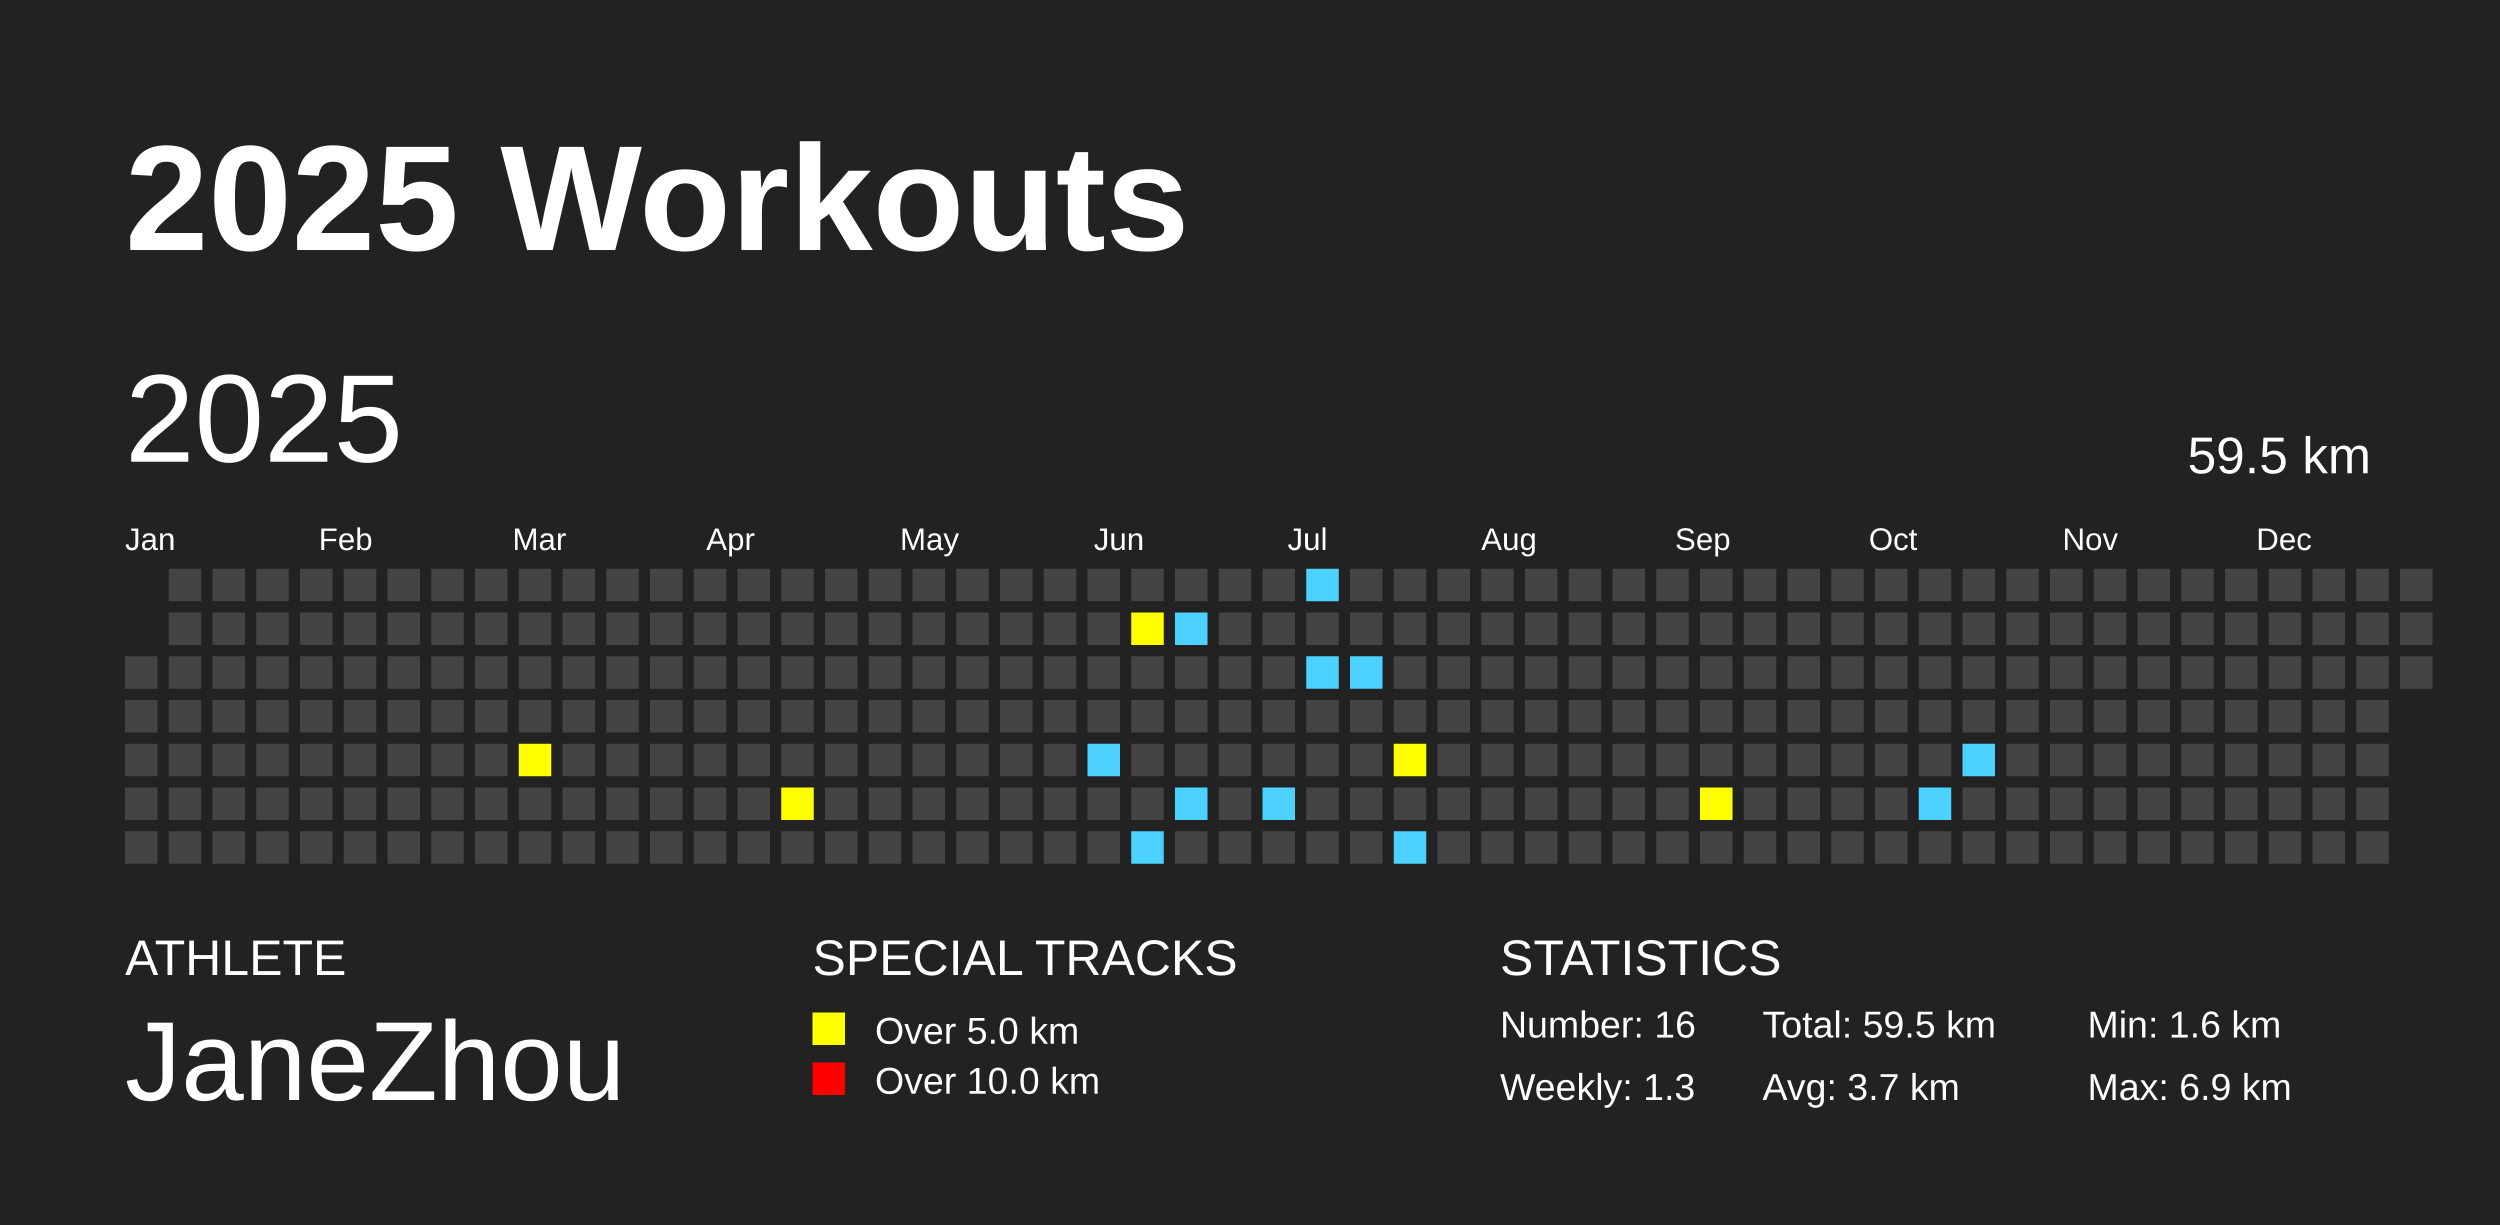
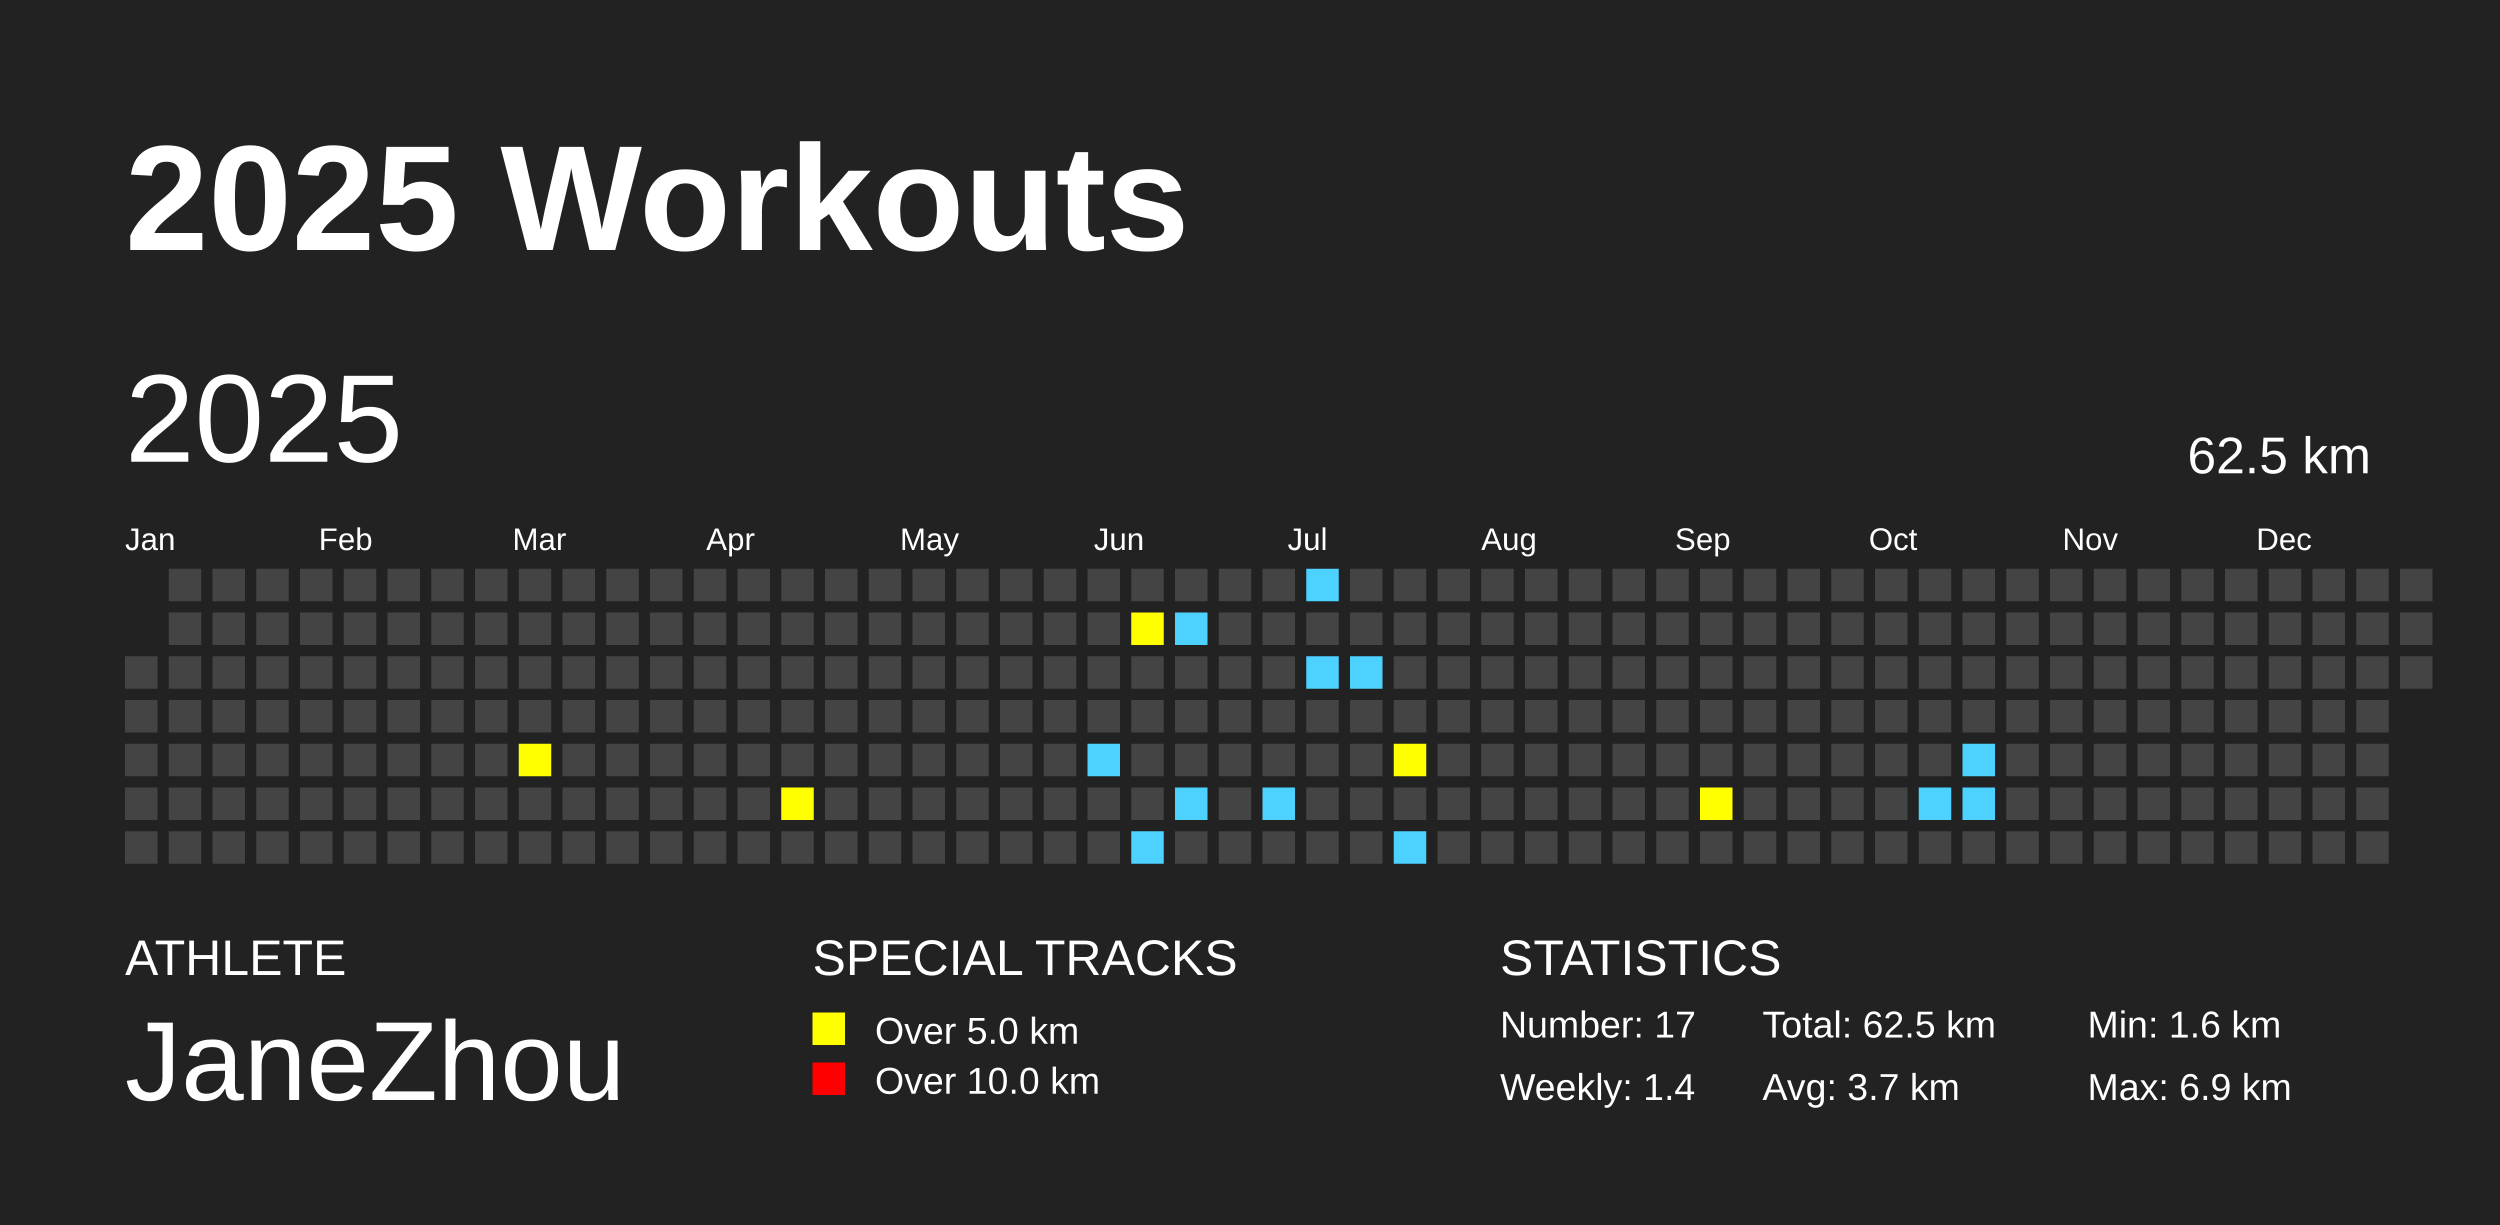
<svg xmlns="http://www.w3.org/2000/svg" baseProfile="full" height="98mm" version="1.1" viewBox="0,0,200,98" width="200mm">
  <defs />
  <rect fill="#222222" height="98" width="200" x="0" y="0" />
  <text fill="#FFFFFF" style="font-size:12px; font-family:Arial; font-weight:bold;" x="10" y="20">2025 Workouts</text>
  <text fill="#FFFFFF" style="font-size:4px; font-family:Arial" x="10" y="78">ATHLETE</text>
  <text fill="#FFFFFF" style="font-size:9px; font-family:Arial" x="10" y="88">JaneZhou</text>
  <text fill="#FFFFFF" style="font-size:4px; font-family:Arial" x="65" y="78">SPECIAL TRACKS</text>
  <rect fill="yellow" height="2.6" width="2.6" x="65" y="81" />
  <text fill="#FFFFFF" style="font-size:3px; font-family:Arial" x="70" y="83.5">Over 5.0 km</text>
  <rect fill="red" height="2.6" width="2.6" x="65" y="85" />
  <text fill="#FFFFFF" style="font-size:3px; font-family:Arial" x="70" y="87.5">Over 10.0 km</text>
  <text fill="#FFFFFF" style="font-size:4px; font-family:Arial" x="120" y="78">STATISTICS</text>
-   <text fill="#FFFFFF" style="font-size:3px; font-family:Arial" x="120" y="83">Number: 16</text>
-   <text fill="#FFFFFF" style="font-size:3px; font-family:Arial" x="120" y="88">Weekly: 1.3</text>
-   <text fill="#FFFFFF" style="font-size:3px; font-family:Arial" x="141" y="83">Total: 59.5 km</text>
+   <text fill="#FFFFFF" style="font-size:3px; font-family:Arial" x="120" y="83">Number: 17</text>
+   <text fill="#FFFFFF" style="font-size:3px; font-family:Arial" x="120" y="88">Weekly: 1.4</text>
+   <text fill="#FFFFFF" style="font-size:3px; font-family:Arial" x="141" y="83">Total: 62.5 km</text>
  <text fill="#FFFFFF" style="font-size:3px; font-family:Arial" x="141" y="88">Avg: 3.7 km</text>
  <text fill="#FFFFFF" style="font-size:3px; font-family:Arial" x="167" y="83">Min: 1.6 km</text>
  <text fill="#FFFFFF" style="font-size:3px; font-family:Arial" x="167" y="88">Max: 6.9 km</text>
  <text dominant-baseline="hanging" fill="#FFFFFF" style="font-size:10.0px; font-family:Arial;" x="10" y="30">2025</text>
-   <text dominant-baseline="hanging" fill="#FFFFFF" style="font-size:4.125px; font-family:Arial;" x="175" y="35">59.5 km</text>
+   <text dominant-baseline="hanging" fill="#FFFFFF" style="font-size:4.125px; font-family:Arial;" x="175" y="35">62.5 km</text>
  <text fill="#FFFFFF" style="font-size:2.5px; font-family:Arial" x="10.0" y="44">Jan</text>
  <text fill="#FFFFFF" style="font-size:2.5px; font-family:Arial" x="25.5" y="44">Feb</text>
  <text fill="#FFFFFF" style="font-size:2.5px; font-family:Arial" x="41.0" y="44">Mar</text>
  <text fill="#FFFFFF" style="font-size:2.5px; font-family:Arial" x="56.5" y="44">Apr</text>
  <text fill="#FFFFFF" style="font-size:2.5px; font-family:Arial" x="72.0" y="44">May</text>
  <text fill="#FFFFFF" style="font-size:2.5px; font-family:Arial" x="87.5" y="44">Jun</text>
  <text fill="#FFFFFF" style="font-size:2.5px; font-family:Arial" x="103.0" y="44">Jul</text>
  <text fill="#FFFFFF" style="font-size:2.5px; font-family:Arial" x="118.5" y="44">Aug</text>
  <text fill="#FFFFFF" style="font-size:2.5px; font-family:Arial" x="134.0" y="44">Sep</text>
  <text fill="#FFFFFF" style="font-size:2.5px; font-family:Arial" x="149.5" y="44">Oct</text>
  <text fill="#FFFFFF" style="font-size:2.5px; font-family:Arial" x="165.0" y="44">Nov</text>
  <text fill="#FFFFFF" style="font-size:2.5px; font-family:Arial" x="180.5" y="44">Dec</text>
  <rect fill="#444444" height="2.6" width="2.6" x="10.0" y="52.5" />
  <rect fill="#444444" height="2.6" width="2.6" x="10.0" y="56.0" />
  <rect fill="#444444" height="2.6" width="2.6" x="10.0" y="59.5" />
  <rect fill="#444444" height="2.6" width="2.6" x="10.0" y="63.0" />
  <rect fill="#444444" height="2.6" width="2.6" x="10.0" y="66.5" />
  <rect fill="#444444" height="2.6" width="2.6" x="13.5" y="45.5" />
  <rect fill="#444444" height="2.6" width="2.6" x="13.5" y="49.0" />
  <rect fill="#444444" height="2.6" width="2.6" x="13.5" y="52.5" />
  <rect fill="#444444" height="2.6" width="2.6" x="13.5" y="56.0" />
  <rect fill="#444444" height="2.6" width="2.6" x="13.5" y="59.5" />
  <rect fill="#444444" height="2.6" width="2.6" x="13.5" y="63.0" />
  <rect fill="#444444" height="2.6" width="2.6" x="13.5" y="66.5" />
  <rect fill="#444444" height="2.6" width="2.6" x="17.0" y="45.5" />
  <rect fill="#444444" height="2.6" width="2.6" x="17.0" y="49.0" />
  <rect fill="#444444" height="2.6" width="2.6" x="17.0" y="52.5" />
  <rect fill="#444444" height="2.6" width="2.6" x="17.0" y="56.0" />
  <rect fill="#444444" height="2.6" width="2.6" x="17.0" y="59.5" />
  <rect fill="#444444" height="2.6" width="2.6" x="17.0" y="63.0" />
  <rect fill="#444444" height="2.6" width="2.6" x="17.0" y="66.5" />
  <rect fill="#444444" height="2.6" width="2.6" x="20.5" y="45.5" />
  <rect fill="#444444" height="2.6" width="2.6" x="20.5" y="49.0" />
  <rect fill="#444444" height="2.6" width="2.6" x="20.5" y="52.5" />
  <rect fill="#444444" height="2.6" width="2.6" x="20.5" y="56.0" />
  <rect fill="#444444" height="2.6" width="2.6" x="20.5" y="59.5" />
  <rect fill="#444444" height="2.6" width="2.6" x="20.5" y="63.0" />
  <rect fill="#444444" height="2.6" width="2.6" x="20.5" y="66.5" />
  <rect fill="#444444" height="2.6" width="2.6" x="24.0" y="45.5" />
  <rect fill="#444444" height="2.6" width="2.6" x="24.0" y="49.0" />
  <rect fill="#444444" height="2.6" width="2.6" x="24.0" y="52.5" />
  <rect fill="#444444" height="2.6" width="2.6" x="24.0" y="56.0" />
  <rect fill="#444444" height="2.6" width="2.6" x="24.0" y="59.5" />
  <rect fill="#444444" height="2.6" width="2.6" x="24.0" y="63.0" />
  <rect fill="#444444" height="2.6" width="2.6" x="24.0" y="66.5" />
  <rect fill="#444444" height="2.6" width="2.6" x="27.5" y="45.5" />
  <rect fill="#444444" height="2.6" width="2.6" x="27.5" y="49.0" />
  <rect fill="#444444" height="2.6" width="2.6" x="27.5" y="52.5" />
  <rect fill="#444444" height="2.6" width="2.6" x="27.5" y="56.0" />
  <rect fill="#444444" height="2.6" width="2.6" x="27.5" y="59.5" />
  <rect fill="#444444" height="2.6" width="2.6" x="27.5" y="63.0" />
  <rect fill="#444444" height="2.6" width="2.6" x="27.5" y="66.5" />
  <rect fill="#444444" height="2.6" width="2.6" x="31.0" y="45.5" />
  <rect fill="#444444" height="2.6" width="2.6" x="31.0" y="49.0" />
  <rect fill="#444444" height="2.6" width="2.6" x="31.0" y="52.5" />
  <rect fill="#444444" height="2.6" width="2.6" x="31.0" y="56.0" />
  <rect fill="#444444" height="2.6" width="2.6" x="31.0" y="59.5" />
  <rect fill="#444444" height="2.6" width="2.6" x="31.0" y="63.0" />
  <rect fill="#444444" height="2.6" width="2.6" x="31.0" y="66.5" />
  <rect fill="#444444" height="2.6" width="2.6" x="34.5" y="45.5" />
  <rect fill="#444444" height="2.6" width="2.6" x="34.5" y="49.0" />
  <rect fill="#444444" height="2.6" width="2.6" x="34.5" y="52.5" />
  <rect fill="#444444" height="2.6" width="2.6" x="34.5" y="56.0" />
  <rect fill="#444444" height="2.6" width="2.6" x="34.5" y="59.5" />
  <rect fill="#444444" height="2.6" width="2.6" x="34.5" y="63.0" />
  <rect fill="#444444" height="2.6" width="2.6" x="34.5" y="66.5" />
  <rect fill="#444444" height="2.6" width="2.6" x="38.0" y="45.5" />
  <rect fill="#444444" height="2.6" width="2.6" x="38.0" y="49.0" />
  <rect fill="#444444" height="2.6" width="2.6" x="38.0" y="52.5" />
  <rect fill="#444444" height="2.6" width="2.6" x="38.0" y="56.0" />
  <rect fill="#444444" height="2.6" width="2.6" x="38.0" y="59.5" />
  <rect fill="#444444" height="2.6" width="2.6" x="38.0" y="63.0" />
  <rect fill="#444444" height="2.6" width="2.6" x="38.0" y="66.5" />
  <rect fill="#444444" height="2.6" width="2.6" x="41.5" y="45.5" />
  <rect fill="#444444" height="2.6" width="2.6" x="41.5" y="49.0" />
  <rect fill="#444444" height="2.6" width="2.6" x="41.5" y="52.5" />
  <rect fill="#444444" height="2.6" width="2.6" x="41.5" y="56.0" />
  <rect fill="yellow" height="2.6" width="2.6" x="41.5" y="59.5" />
  <rect fill="#444444" height="2.6" width="2.6" x="41.5" y="63.0" />
  <rect fill="#444444" height="2.6" width="2.6" x="41.5" y="66.5" />
  <rect fill="#444444" height="2.6" width="2.6" x="45.0" y="45.5" />
  <rect fill="#444444" height="2.6" width="2.6" x="45.0" y="49.0" />
  <rect fill="#444444" height="2.6" width="2.6" x="45.0" y="52.5" />
  <rect fill="#444444" height="2.6" width="2.6" x="45.0" y="56.0" />
  <rect fill="#444444" height="2.6" width="2.6" x="45.0" y="59.5" />
  <rect fill="#444444" height="2.6" width="2.6" x="45.0" y="63.0" />
  <rect fill="#444444" height="2.6" width="2.6" x="45.0" y="66.5" />
  <rect fill="#444444" height="2.6" width="2.6" x="48.5" y="45.5" />
  <rect fill="#444444" height="2.6" width="2.6" x="48.5" y="49.0" />
  <rect fill="#444444" height="2.6" width="2.6" x="48.5" y="52.5" />
  <rect fill="#444444" height="2.6" width="2.6" x="48.5" y="56.0" />
  <rect fill="#444444" height="2.6" width="2.6" x="48.5" y="59.5" />
  <rect fill="#444444" height="2.6" width="2.6" x="48.5" y="63.0" />
  <rect fill="#444444" height="2.6" width="2.6" x="48.5" y="66.5" />
  <rect fill="#444444" height="2.6" width="2.6" x="52.0" y="45.5" />
  <rect fill="#444444" height="2.6" width="2.6" x="52.0" y="49.0" />
  <rect fill="#444444" height="2.6" width="2.6" x="52.0" y="52.5" />
  <rect fill="#444444" height="2.6" width="2.6" x="52.0" y="56.0" />
  <rect fill="#444444" height="2.6" width="2.6" x="52.0" y="59.5" />
  <rect fill="#444444" height="2.6" width="2.6" x="52.0" y="63.0" />
  <rect fill="#444444" height="2.6" width="2.6" x="52.0" y="66.5" />
  <rect fill="#444444" height="2.6" width="2.6" x="55.5" y="45.5" />
  <rect fill="#444444" height="2.6" width="2.6" x="55.5" y="49.0" />
  <rect fill="#444444" height="2.6" width="2.6" x="55.5" y="52.5" />
  <rect fill="#444444" height="2.6" width="2.6" x="55.5" y="56.0" />
  <rect fill="#444444" height="2.6" width="2.6" x="55.5" y="59.5" />
  <rect fill="#444444" height="2.6" width="2.6" x="55.5" y="63.0" />
  <rect fill="#444444" height="2.6" width="2.6" x="55.5" y="66.5" />
  <rect fill="#444444" height="2.6" width="2.6" x="59.0" y="45.5" />
  <rect fill="#444444" height="2.6" width="2.6" x="59.0" y="49.0" />
  <rect fill="#444444" height="2.6" width="2.6" x="59.0" y="52.5" />
  <rect fill="#444444" height="2.6" width="2.6" x="59.0" y="56.0" />
  <rect fill="#444444" height="2.6" width="2.6" x="59.0" y="59.5" />
  <rect fill="#444444" height="2.6" width="2.6" x="59.0" y="63.0" />
  <rect fill="#444444" height="2.6" width="2.6" x="59.0" y="66.5" />
  <rect fill="#444444" height="2.6" width="2.6" x="62.5" y="45.5" />
  <rect fill="#444444" height="2.6" width="2.6" x="62.5" y="49.0" />
  <rect fill="#444444" height="2.6" width="2.6" x="62.5" y="52.5" />
  <rect fill="#444444" height="2.6" width="2.6" x="62.5" y="56.0" />
  <rect fill="#444444" height="2.6" width="2.6" x="62.5" y="59.5" />
  <rect fill="yellow" height="2.6" width="2.6" x="62.5" y="63.0" />
  <rect fill="#444444" height="2.6" width="2.6" x="62.5" y="66.5" />
  <rect fill="#444444" height="2.6" width="2.6" x="66.0" y="45.5" />
  <rect fill="#444444" height="2.6" width="2.6" x="66.0" y="49.0" />
  <rect fill="#444444" height="2.6" width="2.6" x="66.0" y="52.5" />
  <rect fill="#444444" height="2.6" width="2.6" x="66.0" y="56.0" />
  <rect fill="#444444" height="2.6" width="2.6" x="66.0" y="59.5" />
  <rect fill="#444444" height="2.6" width="2.6" x="66.0" y="63.0" />
  <rect fill="#444444" height="2.6" width="2.6" x="66.0" y="66.5" />
  <rect fill="#444444" height="2.6" width="2.6" x="69.5" y="45.5" />
  <rect fill="#444444" height="2.6" width="2.6" x="69.5" y="49.0" />
  <rect fill="#444444" height="2.6" width="2.6" x="69.5" y="52.5" />
  <rect fill="#444444" height="2.6" width="2.6" x="69.5" y="56.0" />
  <rect fill="#444444" height="2.6" width="2.6" x="69.5" y="59.5" />
  <rect fill="#444444" height="2.6" width="2.6" x="69.5" y="63.0" />
  <rect fill="#444444" height="2.6" width="2.6" x="69.5" y="66.5" />
  <rect fill="#444444" height="2.6" width="2.6" x="73.0" y="45.5" />
  <rect fill="#444444" height="2.6" width="2.6" x="73.0" y="49.0" />
  <rect fill="#444444" height="2.6" width="2.6" x="73.0" y="52.5" />
  <rect fill="#444444" height="2.6" width="2.6" x="73.0" y="56.0" />
  <rect fill="#444444" height="2.6" width="2.6" x="73.0" y="59.5" />
  <rect fill="#444444" height="2.6" width="2.6" x="73.0" y="63.0" />
  <rect fill="#444444" height="2.6" width="2.6" x="73.0" y="66.5" />
  <rect fill="#444444" height="2.6" width="2.6" x="76.5" y="45.5" />
  <rect fill="#444444" height="2.6" width="2.6" x="76.5" y="49.0" />
  <rect fill="#444444" height="2.6" width="2.6" x="76.5" y="52.5" />
  <rect fill="#444444" height="2.6" width="2.6" x="76.5" y="56.0" />
  <rect fill="#444444" height="2.6" width="2.6" x="76.5" y="59.5" />
  <rect fill="#444444" height="2.6" width="2.6" x="76.5" y="63.0" />
  <rect fill="#444444" height="2.6" width="2.6" x="76.5" y="66.5" />
  <rect fill="#444444" height="2.6" width="2.6" x="80.0" y="45.5" />
  <rect fill="#444444" height="2.6" width="2.6" x="80.0" y="49.0" />
  <rect fill="#444444" height="2.6" width="2.6" x="80.0" y="52.5" />
  <rect fill="#444444" height="2.6" width="2.6" x="80.0" y="56.0" />
  <rect fill="#444444" height="2.6" width="2.6" x="80.0" y="59.5" />
  <rect fill="#444444" height="2.6" width="2.6" x="80.0" y="63.0" />
  <rect fill="#444444" height="2.6" width="2.6" x="80.0" y="66.5" />
  <rect fill="#444444" height="2.6" width="2.6" x="83.5" y="45.5" />
  <rect fill="#444444" height="2.6" width="2.6" x="83.5" y="49.0" />
  <rect fill="#444444" height="2.6" width="2.6" x="83.5" y="52.5" />
  <rect fill="#444444" height="2.6" width="2.6" x="83.5" y="56.0" />
  <rect fill="#444444" height="2.6" width="2.6" x="83.5" y="59.5" />
  <rect fill="#444444" height="2.6" width="2.6" x="83.5" y="63.0" />
  <rect fill="#444444" height="2.6" width="2.6" x="83.5" y="66.5" />
  <rect fill="#444444" height="2.6" width="2.6" x="87.0" y="45.5" />
  <rect fill="#444444" height="2.6" width="2.6" x="87.0" y="49.0" />
  <rect fill="#444444" height="2.6" width="2.6" x="87.0" y="52.5" />
  <rect fill="#444444" height="2.6" width="2.6" x="87.0" y="56.0" />
  <rect fill="#4DD2FF" height="2.6" width="2.6" x="87.0" y="59.5" />
  <rect fill="#444444" height="2.6" width="2.6" x="87.0" y="63.0" />
  <rect fill="#444444" height="2.6" width="2.6" x="87.0" y="66.5" />
  <rect fill="#444444" height="2.6" width="2.6" x="90.5" y="45.5" />
  <rect fill="yellow" height="2.6" width="2.6" x="90.5" y="49.0" />
  <rect fill="#444444" height="2.6" width="2.6" x="90.5" y="52.5" />
  <rect fill="#444444" height="2.6" width="2.6" x="90.5" y="56.0" />
  <rect fill="#444444" height="2.6" width="2.6" x="90.5" y="59.5" />
  <rect fill="#444444" height="2.6" width="2.6" x="90.5" y="63.0" />
  <rect fill="#4DD2FF" height="2.6" width="2.6" x="90.5" y="66.5" />
  <rect fill="#444444" height="2.6" width="2.6" x="94.0" y="45.5" />
  <rect fill="#4DD2FF" height="2.6" width="2.6" x="94.0" y="49.0" />
  <rect fill="#444444" height="2.6" width="2.6" x="94.0" y="52.5" />
  <rect fill="#444444" height="2.6" width="2.6" x="94.0" y="56.0" />
  <rect fill="#444444" height="2.6" width="2.6" x="94.0" y="59.5" />
  <rect fill="#4DD2FF" height="2.6" width="2.6" x="94.0" y="63.0" />
  <rect fill="#444444" height="2.6" width="2.6" x="94.0" y="66.5" />
  <rect fill="#444444" height="2.6" width="2.6" x="97.5" y="45.5" />
  <rect fill="#444444" height="2.6" width="2.6" x="97.5" y="49.0" />
  <rect fill="#444444" height="2.6" width="2.6" x="97.5" y="52.5" />
  <rect fill="#444444" height="2.6" width="2.6" x="97.5" y="56.0" />
  <rect fill="#444444" height="2.6" width="2.6" x="97.5" y="59.5" />
  <rect fill="#444444" height="2.6" width="2.6" x="97.5" y="63.0" />
  <rect fill="#444444" height="2.6" width="2.6" x="97.5" y="66.5" />
  <rect fill="#444444" height="2.6" width="2.6" x="101.0" y="45.5" />
  <rect fill="#444444" height="2.6" width="2.6" x="101.0" y="49.0" />
  <rect fill="#444444" height="2.6" width="2.6" x="101.0" y="52.5" />
  <rect fill="#444444" height="2.6" width="2.6" x="101.0" y="56.0" />
  <rect fill="#444444" height="2.6" width="2.6" x="101.0" y="59.5" />
  <rect fill="#4DD2FF" height="2.6" width="2.6" x="101.0" y="63.0" />
  <rect fill="#444444" height="2.6" width="2.6" x="101.0" y="66.5" />
  <rect fill="#4DD2FF" height="2.6" width="2.6" x="104.5" y="45.5" />
  <rect fill="#444444" height="2.6" width="2.6" x="104.5" y="49.0" />
  <rect fill="#4DD2FF" height="2.6" width="2.6" x="104.5" y="52.5" />
  <rect fill="#444444" height="2.6" width="2.6" x="104.5" y="56.0" />
  <rect fill="#444444" height="2.6" width="2.6" x="104.5" y="59.5" />
  <rect fill="#444444" height="2.6" width="2.6" x="104.5" y="63.0" />
  <rect fill="#444444" height="2.6" width="2.6" x="104.5" y="66.5" />
  <rect fill="#444444" height="2.6" width="2.6" x="108.0" y="45.5" />
  <rect fill="#444444" height="2.6" width="2.6" x="108.0" y="49.0" />
  <rect fill="#4DD2FF" height="2.6" width="2.6" x="108.0" y="52.5" />
  <rect fill="#444444" height="2.6" width="2.6" x="108.0" y="56.0" />
  <rect fill="#444444" height="2.6" width="2.6" x="108.0" y="59.5" />
  <rect fill="#444444" height="2.6" width="2.6" x="108.0" y="63.0" />
  <rect fill="#444444" height="2.6" width="2.6" x="108.0" y="66.5" />
  <rect fill="#444444" height="2.6" width="2.6" x="111.5" y="45.5" />
  <rect fill="#444444" height="2.6" width="2.6" x="111.5" y="49.0" />
  <rect fill="#444444" height="2.6" width="2.6" x="111.5" y="52.5" />
  <rect fill="#444444" height="2.6" width="2.6" x="111.5" y="56.0" />
  <rect fill="yellow" height="2.6" width="2.6" x="111.5" y="59.5" />
  <rect fill="#444444" height="2.6" width="2.6" x="111.5" y="63.0" />
  <rect fill="#4DD2FF" height="2.6" width="2.6" x="111.5" y="66.5" />
  <rect fill="#444444" height="2.6" width="2.6" x="115.0" y="45.5" />
  <rect fill="#444444" height="2.6" width="2.6" x="115.0" y="49.0" />
  <rect fill="#444444" height="2.6" width="2.6" x="115.0" y="52.5" />
  <rect fill="#444444" height="2.6" width="2.6" x="115.0" y="56.0" />
  <rect fill="#444444" height="2.6" width="2.6" x="115.0" y="59.5" />
  <rect fill="#444444" height="2.6" width="2.6" x="115.0" y="63.0" />
  <rect fill="#444444" height="2.6" width="2.6" x="115.0" y="66.5" />
  <rect fill="#444444" height="2.6" width="2.6" x="118.5" y="45.5" />
  <rect fill="#444444" height="2.6" width="2.6" x="118.5" y="49.0" />
  <rect fill="#444444" height="2.6" width="2.6" x="118.5" y="52.5" />
  <rect fill="#444444" height="2.6" width="2.6" x="118.5" y="56.0" />
  <rect fill="#444444" height="2.6" width="2.6" x="118.5" y="59.5" />
  <rect fill="#444444" height="2.6" width="2.6" x="118.5" y="63.0" />
  <rect fill="#444444" height="2.6" width="2.6" x="118.5" y="66.5" />
  <rect fill="#444444" height="2.6" width="2.6" x="122.0" y="45.5" />
  <rect fill="#444444" height="2.6" width="2.6" x="122.0" y="49.0" />
  <rect fill="#444444" height="2.6" width="2.6" x="122.0" y="52.5" />
  <rect fill="#444444" height="2.6" width="2.6" x="122.0" y="56.0" />
  <rect fill="#444444" height="2.6" width="2.6" x="122.0" y="59.5" />
  <rect fill="#444444" height="2.6" width="2.6" x="122.0" y="63.0" />
  <rect fill="#444444" height="2.6" width="2.6" x="122.0" y="66.5" />
  <rect fill="#444444" height="2.6" width="2.6" x="125.5" y="45.5" />
  <rect fill="#444444" height="2.6" width="2.6" x="125.5" y="49.0" />
  <rect fill="#444444" height="2.6" width="2.6" x="125.5" y="52.5" />
  <rect fill="#444444" height="2.6" width="2.6" x="125.5" y="56.0" />
  <rect fill="#444444" height="2.6" width="2.6" x="125.5" y="59.5" />
  <rect fill="#444444" height="2.6" width="2.6" x="125.5" y="63.0" />
  <rect fill="#444444" height="2.6" width="2.6" x="125.5" y="66.5" />
  <rect fill="#444444" height="2.6" width="2.6" x="129.0" y="45.5" />
  <rect fill="#444444" height="2.6" width="2.6" x="129.0" y="49.0" />
  <rect fill="#444444" height="2.6" width="2.6" x="129.0" y="52.5" />
  <rect fill="#444444" height="2.6" width="2.6" x="129.0" y="56.0" />
  <rect fill="#444444" height="2.6" width="2.6" x="129.0" y="59.5" />
  <rect fill="#444444" height="2.6" width="2.6" x="129.0" y="63.0" />
  <rect fill="#444444" height="2.6" width="2.6" x="129.0" y="66.5" />
  <rect fill="#444444" height="2.6" width="2.6" x="132.5" y="45.5" />
  <rect fill="#444444" height="2.6" width="2.6" x="132.5" y="49.0" />
  <rect fill="#444444" height="2.6" width="2.6" x="132.5" y="52.5" />
  <rect fill="#444444" height="2.6" width="2.6" x="132.5" y="56.0" />
  <rect fill="#444444" height="2.6" width="2.6" x="132.5" y="59.5" />
  <rect fill="#444444" height="2.6" width="2.6" x="132.5" y="63.0" />
  <rect fill="#444444" height="2.6" width="2.6" x="132.5" y="66.5" />
  <rect fill="#444444" height="2.6" width="2.6" x="136.0" y="45.5" />
  <rect fill="#444444" height="2.6" width="2.6" x="136.0" y="49.0" />
  <rect fill="#444444" height="2.6" width="2.6" x="136.0" y="52.5" />
  <rect fill="#444444" height="2.6" width="2.6" x="136.0" y="56.0" />
  <rect fill="#444444" height="2.6" width="2.6" x="136.0" y="59.5" />
  <rect fill="yellow" height="2.6" width="2.6" x="136.0" y="63.0" />
  <rect fill="#444444" height="2.6" width="2.6" x="136.0" y="66.5" />
  <rect fill="#444444" height="2.6" width="2.6" x="139.5" y="45.5" />
  <rect fill="#444444" height="2.6" width="2.6" x="139.5" y="49.0" />
  <rect fill="#444444" height="2.6" width="2.6" x="139.5" y="52.5" />
  <rect fill="#444444" height="2.6" width="2.6" x="139.5" y="56.0" />
  <rect fill="#444444" height="2.6" width="2.6" x="139.5" y="59.5" />
  <rect fill="#444444" height="2.6" width="2.6" x="139.5" y="63.0" />
  <rect fill="#444444" height="2.6" width="2.6" x="139.5" y="66.5" />
  <rect fill="#444444" height="2.6" width="2.6" x="143.0" y="45.5" />
  <rect fill="#444444" height="2.6" width="2.6" x="143.0" y="49.0" />
  <rect fill="#444444" height="2.6" width="2.6" x="143.0" y="52.5" />
  <rect fill="#444444" height="2.6" width="2.6" x="143.0" y="56.0" />
  <rect fill="#444444" height="2.6" width="2.6" x="143.0" y="59.5" />
  <rect fill="#444444" height="2.6" width="2.6" x="143.0" y="63.0" />
  <rect fill="#444444" height="2.6" width="2.6" x="143.0" y="66.5" />
  <rect fill="#444444" height="2.6" width="2.6" x="146.5" y="45.5" />
  <rect fill="#444444" height="2.6" width="2.6" x="146.5" y="49.0" />
  <rect fill="#444444" height="2.6" width="2.6" x="146.5" y="52.5" />
  <rect fill="#444444" height="2.6" width="2.6" x="146.5" y="56.0" />
  <rect fill="#444444" height="2.6" width="2.6" x="146.5" y="59.5" />
  <rect fill="#444444" height="2.6" width="2.6" x="146.5" y="63.0" />
  <rect fill="#444444" height="2.6" width="2.6" x="146.5" y="66.5" />
  <rect fill="#444444" height="2.6" width="2.6" x="150.0" y="45.5" />
  <rect fill="#444444" height="2.6" width="2.6" x="150.0" y="49.0" />
  <rect fill="#444444" height="2.6" width="2.6" x="150.0" y="52.5" />
  <rect fill="#444444" height="2.6" width="2.6" x="150.0" y="56.0" />
  <rect fill="#444444" height="2.6" width="2.6" x="150.0" y="59.5" />
  <rect fill="#444444" height="2.6" width="2.6" x="150.0" y="63.0" />
  <rect fill="#444444" height="2.6" width="2.6" x="150.0" y="66.5" />
  <rect fill="#444444" height="2.6" width="2.6" x="153.5" y="45.5" />
  <rect fill="#444444" height="2.6" width="2.6" x="153.5" y="49.0" />
  <rect fill="#444444" height="2.6" width="2.6" x="153.5" y="52.5" />
  <rect fill="#444444" height="2.6" width="2.6" x="153.5" y="56.0" />
  <rect fill="#444444" height="2.6" width="2.6" x="153.5" y="59.5" />
  <rect fill="#4DD2FF" height="2.6" width="2.6" x="153.5" y="63.0" />
  <rect fill="#444444" height="2.6" width="2.6" x="153.5" y="66.5" />
  <rect fill="#444444" height="2.6" width="2.6" x="157.0" y="45.5" />
  <rect fill="#444444" height="2.6" width="2.6" x="157.0" y="49.0" />
  <rect fill="#444444" height="2.6" width="2.6" x="157.0" y="52.5" />
  <rect fill="#444444" height="2.6" width="2.6" x="157.0" y="56.0" />
  <rect fill="#4DD2FF" height="2.6" width="2.6" x="157.0" y="59.5" />
-   <rect fill="#444444" height="2.6" width="2.6" x="157.0" y="63.0" />
+   <rect fill="#4DD2FF" height="2.6" width="2.6" x="157.0" y="63.0" />
  <rect fill="#444444" height="2.6" width="2.6" x="157.0" y="66.5" />
  <rect fill="#444444" height="2.6" width="2.6" x="160.5" y="45.5" />
  <rect fill="#444444" height="2.6" width="2.6" x="160.5" y="49.0" />
  <rect fill="#444444" height="2.6" width="2.6" x="160.5" y="52.5" />
  <rect fill="#444444" height="2.6" width="2.6" x="160.5" y="56.0" />
  <rect fill="#444444" height="2.6" width="2.6" x="160.5" y="59.5" />
  <rect fill="#444444" height="2.6" width="2.6" x="160.5" y="63.0" />
  <rect fill="#444444" height="2.6" width="2.6" x="160.5" y="66.5" />
  <rect fill="#444444" height="2.6" width="2.6" x="164.0" y="45.5" />
  <rect fill="#444444" height="2.6" width="2.6" x="164.0" y="49.0" />
  <rect fill="#444444" height="2.6" width="2.6" x="164.0" y="52.5" />
  <rect fill="#444444" height="2.6" width="2.6" x="164.0" y="56.0" />
  <rect fill="#444444" height="2.6" width="2.6" x="164.0" y="59.5" />
  <rect fill="#444444" height="2.6" width="2.6" x="164.0" y="63.0" />
  <rect fill="#444444" height="2.6" width="2.6" x="164.0" y="66.5" />
  <rect fill="#444444" height="2.6" width="2.6" x="167.5" y="45.5" />
  <rect fill="#444444" height="2.6" width="2.6" x="167.5" y="49.0" />
  <rect fill="#444444" height="2.6" width="2.6" x="167.5" y="52.5" />
  <rect fill="#444444" height="2.6" width="2.6" x="167.5" y="56.0" />
  <rect fill="#444444" height="2.6" width="2.6" x="167.5" y="59.5" />
  <rect fill="#444444" height="2.6" width="2.6" x="167.5" y="63.0" />
  <rect fill="#444444" height="2.6" width="2.6" x="167.5" y="66.5" />
  <rect fill="#444444" height="2.6" width="2.6" x="171.0" y="45.5" />
  <rect fill="#444444" height="2.6" width="2.6" x="171.0" y="49.0" />
  <rect fill="#444444" height="2.6" width="2.6" x="171.0" y="52.5" />
  <rect fill="#444444" height="2.6" width="2.6" x="171.0" y="56.0" />
  <rect fill="#444444" height="2.6" width="2.6" x="171.0" y="59.5" />
  <rect fill="#444444" height="2.6" width="2.6" x="171.0" y="63.0" />
  <rect fill="#444444" height="2.6" width="2.6" x="171.0" y="66.5" />
  <rect fill="#444444" height="2.6" width="2.6" x="174.5" y="45.5" />
  <rect fill="#444444" height="2.6" width="2.6" x="174.5" y="49.0" />
  <rect fill="#444444" height="2.6" width="2.6" x="174.5" y="52.5" />
  <rect fill="#444444" height="2.6" width="2.6" x="174.5" y="56.0" />
  <rect fill="#444444" height="2.6" width="2.6" x="174.5" y="59.5" />
  <rect fill="#444444" height="2.6" width="2.6" x="174.5" y="63.0" />
  <rect fill="#444444" height="2.6" width="2.6" x="174.5" y="66.5" />
  <rect fill="#444444" height="2.6" width="2.6" x="178.0" y="45.5" />
  <rect fill="#444444" height="2.6" width="2.6" x="178.0" y="49.0" />
  <rect fill="#444444" height="2.6" width="2.6" x="178.0" y="52.5" />
  <rect fill="#444444" height="2.6" width="2.6" x="178.0" y="56.0" />
  <rect fill="#444444" height="2.6" width="2.6" x="178.0" y="59.5" />
  <rect fill="#444444" height="2.6" width="2.6" x="178.0" y="63.0" />
  <rect fill="#444444" height="2.6" width="2.6" x="178.0" y="66.5" />
  <rect fill="#444444" height="2.6" width="2.6" x="181.5" y="45.5" />
  <rect fill="#444444" height="2.6" width="2.6" x="181.5" y="49.0" />
  <rect fill="#444444" height="2.6" width="2.6" x="181.5" y="52.5" />
  <rect fill="#444444" height="2.6" width="2.6" x="181.5" y="56.0" />
  <rect fill="#444444" height="2.6" width="2.6" x="181.5" y="59.5" />
  <rect fill="#444444" height="2.6" width="2.6" x="181.5" y="63.0" />
  <rect fill="#444444" height="2.6" width="2.6" x="181.5" y="66.5" />
  <rect fill="#444444" height="2.6" width="2.6" x="185.0" y="45.5" />
  <rect fill="#444444" height="2.6" width="2.6" x="185.0" y="49.0" />
  <rect fill="#444444" height="2.6" width="2.6" x="185.0" y="52.5" />
  <rect fill="#444444" height="2.6" width="2.6" x="185.0" y="56.0" />
  <rect fill="#444444" height="2.6" width="2.6" x="185.0" y="59.5" />
  <rect fill="#444444" height="2.6" width="2.6" x="185.0" y="63.0" />
  <rect fill="#444444" height="2.6" width="2.6" x="185.0" y="66.5" />
  <rect fill="#444444" height="2.6" width="2.6" x="188.5" y="45.5" />
  <rect fill="#444444" height="2.6" width="2.6" x="188.5" y="49.0" />
  <rect fill="#444444" height="2.6" width="2.6" x="188.5" y="52.5" />
  <rect fill="#444444" height="2.6" width="2.6" x="188.5" y="56.0" />
  <rect fill="#444444" height="2.6" width="2.6" x="188.5" y="59.5" />
  <rect fill="#444444" height="2.6" width="2.6" x="188.5" y="63.0" />
  <rect fill="#444444" height="2.6" width="2.6" x="188.5" y="66.5" />
  <rect fill="#444444" height="2.6" width="2.6" x="192.0" y="45.5" />
  <rect fill="#444444" height="2.6" width="2.6" x="192.0" y="49.0" />
  <rect fill="#444444" height="2.6" width="2.6" x="192.0" y="52.5" />
</svg>
